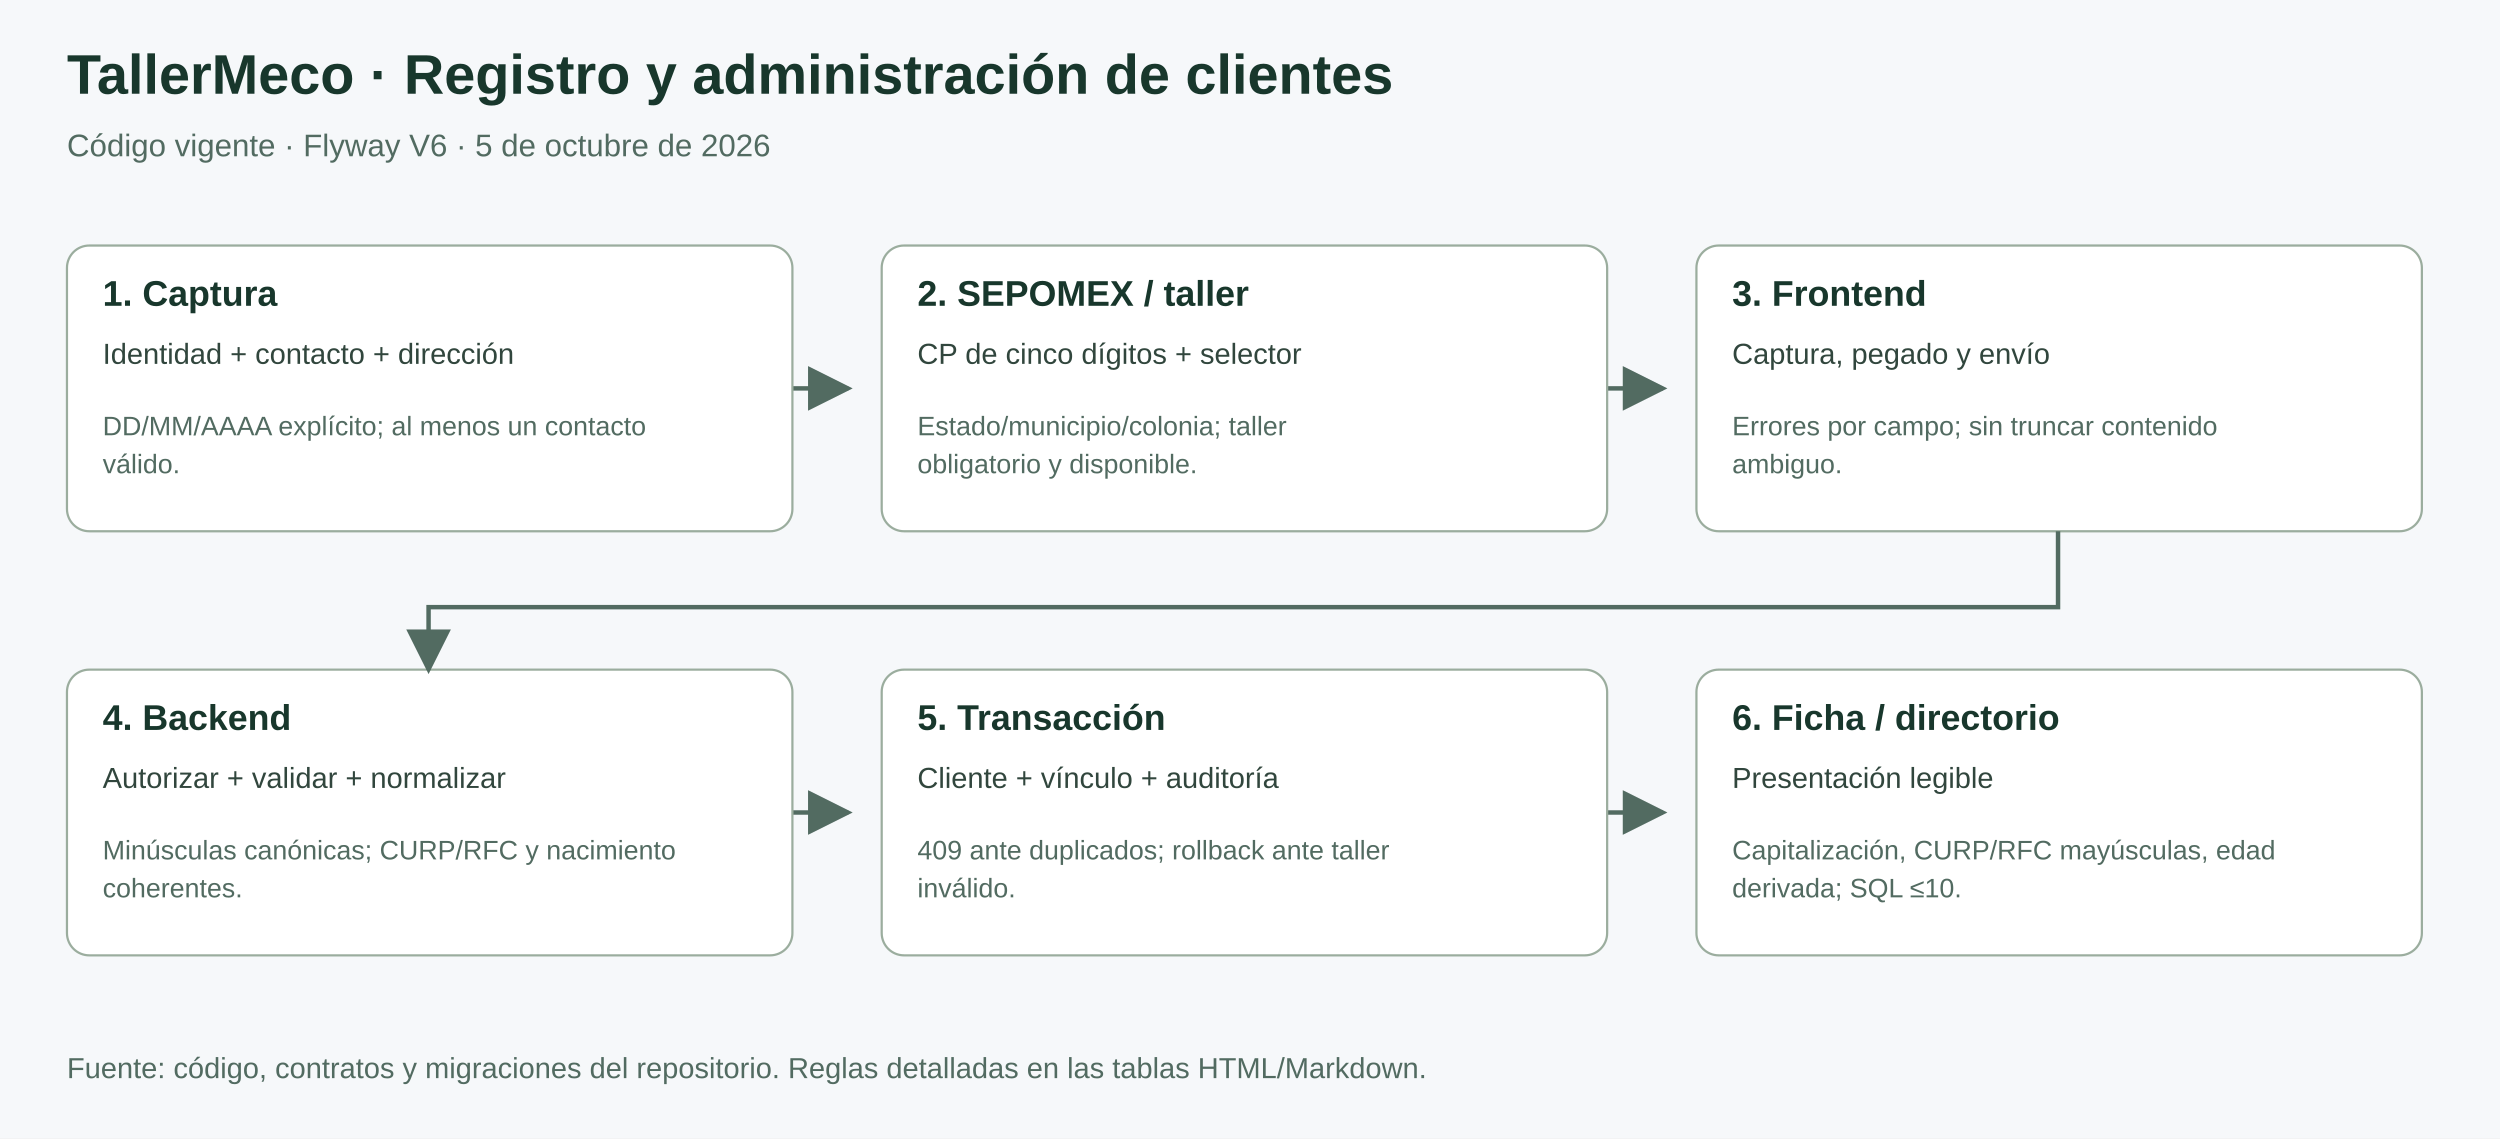
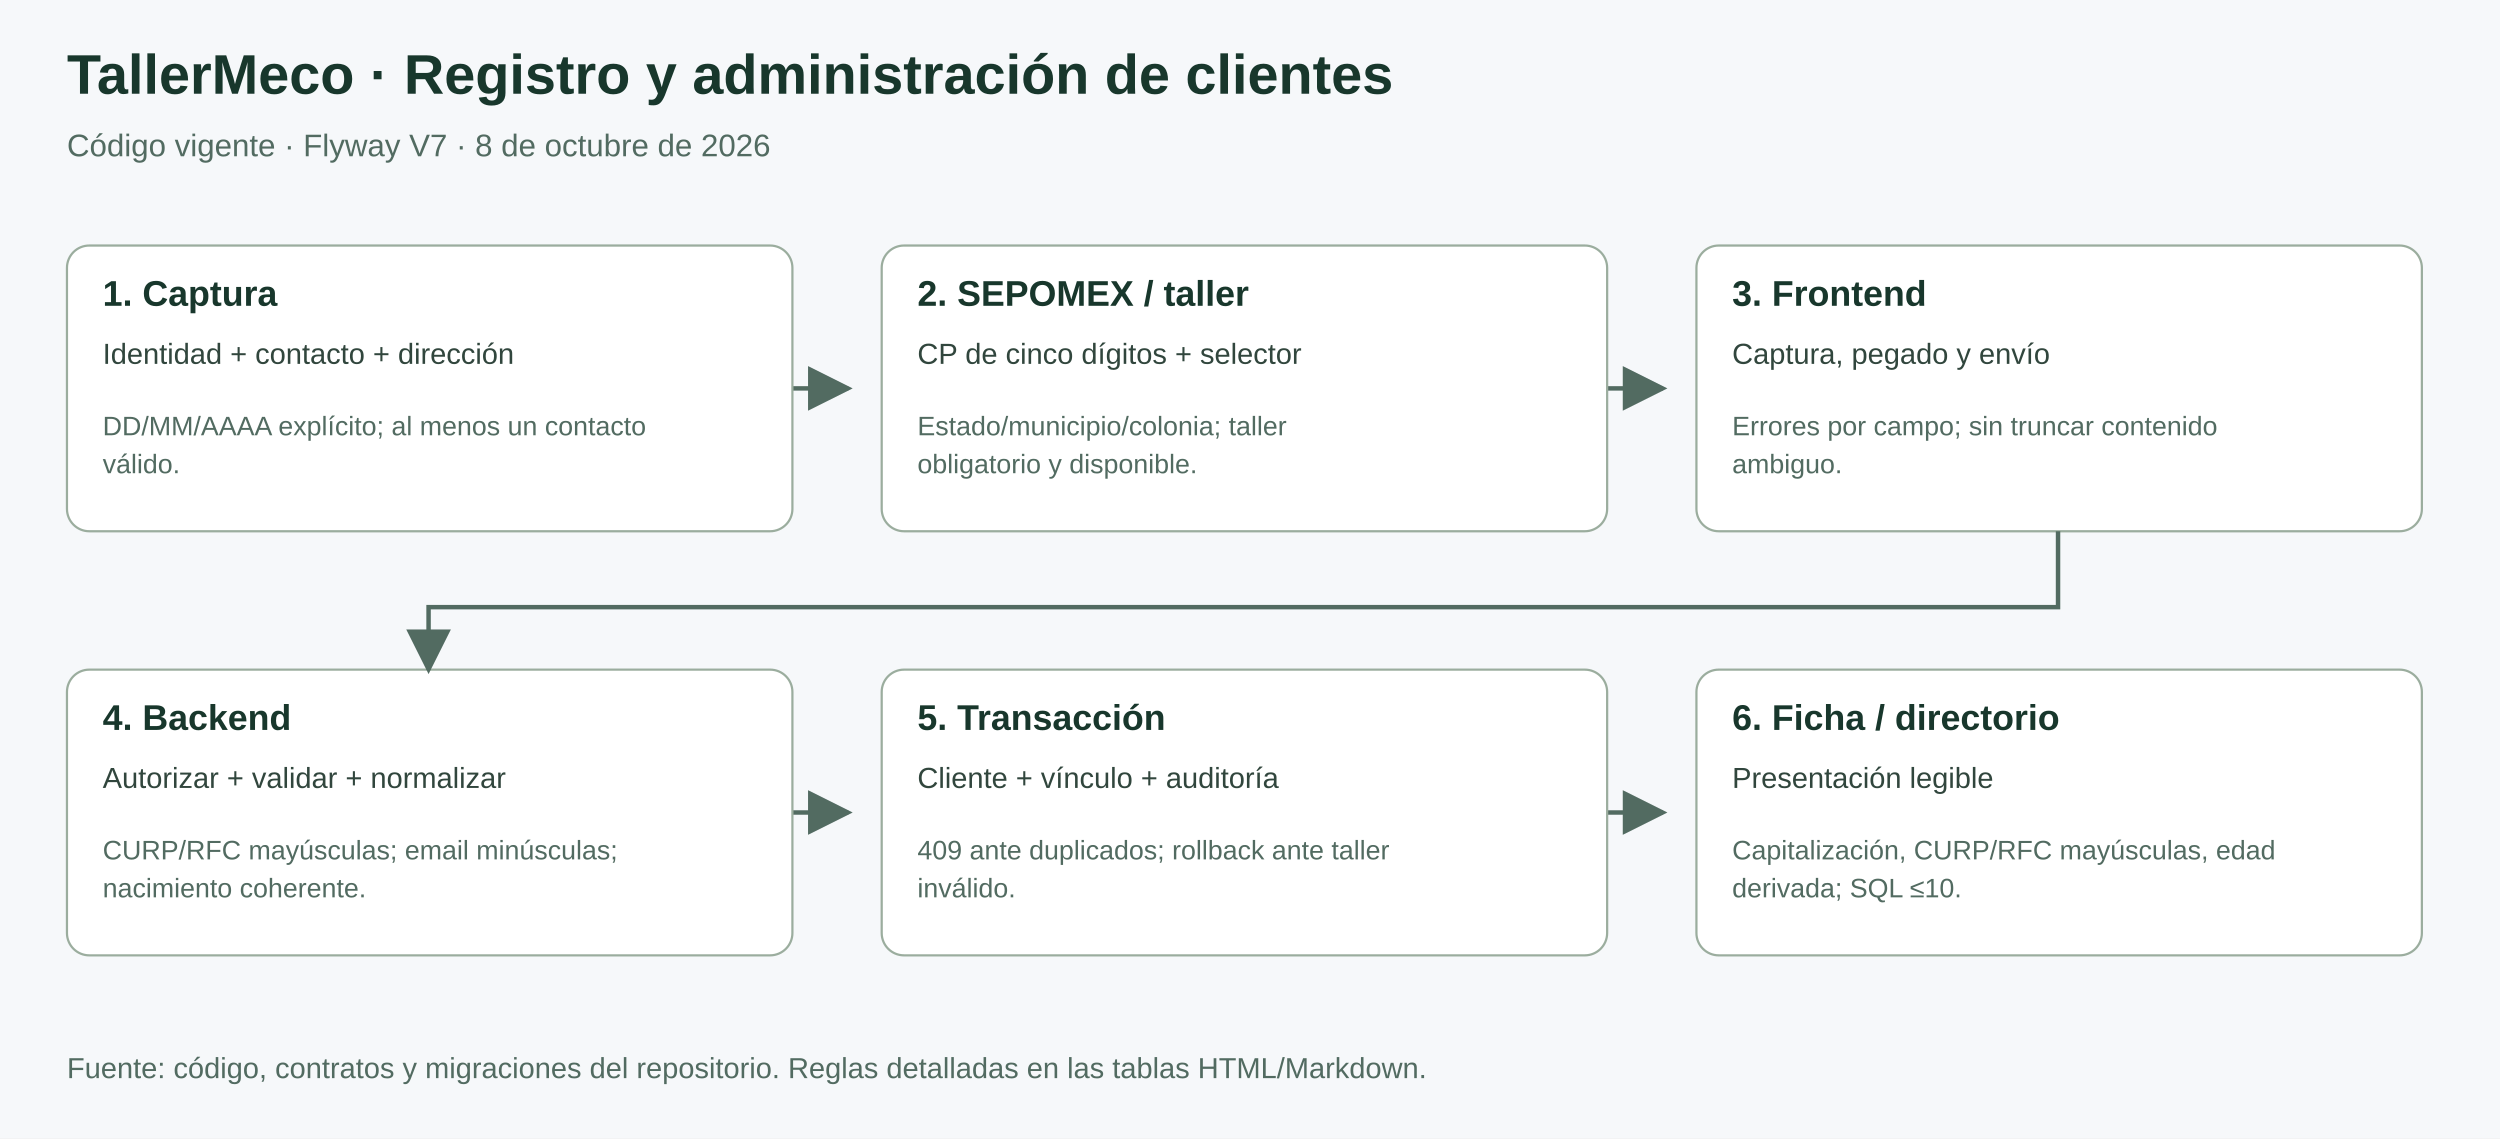
<svg xmlns="http://www.w3.org/2000/svg" width="1120" height="510" viewBox="0 0 1120 510" role="img" aria-labelledby="title desc">
  <rect width="100%" height="100%" fill="#f6f8fa" />
  <defs>
    <marker id="arrow" markerWidth="10" markerHeight="10" refX="9" refY="5" orient="auto">
      <path d="M0 0L10 5L0 10" fill="#526b61" />
    </marker>
  </defs>
  <text x="30" y="42" font-family="Arial,sans-serif" font-size="25" font-weight="bold" fill="#18372c">TallerMeco · Registro y administración de clientes</text>
-   <text x="30" y="70" font-family="Arial,sans-serif" font-size="14" fill="#526b61">Código vigente · Flyway V6 · 5 de octubre de 2026</text>
+   <text x="30" y="70" font-family="Arial,sans-serif" font-size="14" fill="#526b61">Código vigente · Flyway V7 · 8 de octubre de 2026</text>
  <path d="M355 174H380" stroke="#526b61" stroke-width="2" fill="none" marker-end="url(#arrow)" />
  <rect x="30" y="110" width="325" height="128" rx="10" fill="white" stroke="#9bad9e" />
  <text x="46" y="137" font-family="Arial,sans-serif" font-size="16" font-weight="bold" fill="#18372c">1. Captura</text>
  <text x="46" y="163" font-family="Arial,sans-serif" font-size="13" fill="#31463d">Identidad + contacto + dirección</text>
  <text x="46" y="195" font-family="Arial,sans-serif" font-size="12" fill="#526b61">DD/MM/AAAA explícito; al menos un contacto</text>
  <text x="46" y="212" font-family="Arial,sans-serif" font-size="12" fill="#526b61">válido.</text>
  <path d="M720 174H745" stroke="#526b61" stroke-width="2" fill="none" marker-end="url(#arrow)" />
  <rect x="395" y="110" width="325" height="128" rx="10" fill="white" stroke="#9bad9e" />
  <text x="411" y="137" font-family="Arial,sans-serif" font-size="16" font-weight="bold" fill="#18372c">2. SEPOMEX / taller</text>
  <text x="411" y="163" font-family="Arial,sans-serif" font-size="13" fill="#31463d">CP de cinco dígitos + selector</text>
  <text x="411" y="195" font-family="Arial,sans-serif" font-size="12" fill="#526b61">Estado/municipio/colonia; taller</text>
  <text x="411" y="212" font-family="Arial,sans-serif" font-size="12" fill="#526b61">obligatorio y disponible.</text>
  <rect x="760" y="110" width="325" height="128" rx="10" fill="white" stroke="#9bad9e" />
  <text x="776" y="137" font-family="Arial,sans-serif" font-size="16" font-weight="bold" fill="#18372c">3. Frontend</text>
  <text x="776" y="163" font-family="Arial,sans-serif" font-size="13" fill="#31463d">Captura, pegado y envío</text>
  <text x="776" y="195" font-family="Arial,sans-serif" font-size="12" fill="#526b61">Errores por campo; sin truncar contenido</text>
  <text x="776" y="212" font-family="Arial,sans-serif" font-size="12" fill="#526b61">ambiguo.</text>
  <path d="M355 364H380" stroke="#526b61" stroke-width="2" fill="none" marker-end="url(#arrow)" />
  <rect x="30" y="300" width="325" height="128" rx="10" fill="white" stroke="#9bad9e" />
  <text x="46" y="327" font-family="Arial,sans-serif" font-size="16" font-weight="bold" fill="#18372c">4. Backend</text>
  <text x="46" y="353" font-family="Arial,sans-serif" font-size="13" fill="#31463d">Autorizar + validar + normalizar</text>
-   <text x="46" y="385" font-family="Arial,sans-serif" font-size="12" fill="#526b61">Minúsculas canónicas; CURP/RFC y nacimiento</text>
-   <text x="46" y="402" font-family="Arial,sans-serif" font-size="12" fill="#526b61">coherentes.</text>
+   <text x="46" y="385" font-family="Arial,sans-serif" font-size="12" fill="#526b61">CURP/RFC mayúsculas; email minúsculas;</text>
+   <text x="46" y="402" font-family="Arial,sans-serif" font-size="12" fill="#526b61">nacimiento coherente.</text>
  <path d="M720 364H745" stroke="#526b61" stroke-width="2" fill="none" marker-end="url(#arrow)" />
  <rect x="395" y="300" width="325" height="128" rx="10" fill="white" stroke="#9bad9e" />
  <text x="411" y="327" font-family="Arial,sans-serif" font-size="16" font-weight="bold" fill="#18372c">5. Transacción</text>
  <text x="411" y="353" font-family="Arial,sans-serif" font-size="13" fill="#31463d">Cliente + vínculo + auditoría</text>
  <text x="411" y="385" font-family="Arial,sans-serif" font-size="12" fill="#526b61">409 ante duplicados; rollback ante taller</text>
  <text x="411" y="402" font-family="Arial,sans-serif" font-size="12" fill="#526b61">inválido.</text>
  <rect x="760" y="300" width="325" height="128" rx="10" fill="white" stroke="#9bad9e" />
  <text x="776" y="327" font-family="Arial,sans-serif" font-size="16" font-weight="bold" fill="#18372c">6. Ficha / directorio</text>
  <text x="776" y="353" font-family="Arial,sans-serif" font-size="13" fill="#31463d">Presentación legible</text>
  <text x="776" y="385" font-family="Arial,sans-serif" font-size="12" fill="#526b61">Capitalización, CURP/RFC mayúsculas, edad</text>
  <text x="776" y="402" font-family="Arial,sans-serif" font-size="12" fill="#526b61">derivada; SQL ≤10.</text>
  <path d="M922 238V272H192V300" stroke="#526b61" stroke-width="2" fill="none" marker-end="url(#arrow)" />
  <text x="30" y="483" font-family="Arial,sans-serif" font-size="13" fill="#526b61">Fuente: código, contratos y migraciones del repositorio. Reglas detalladas en las tablas HTML/Markdown.</text>
</svg>
